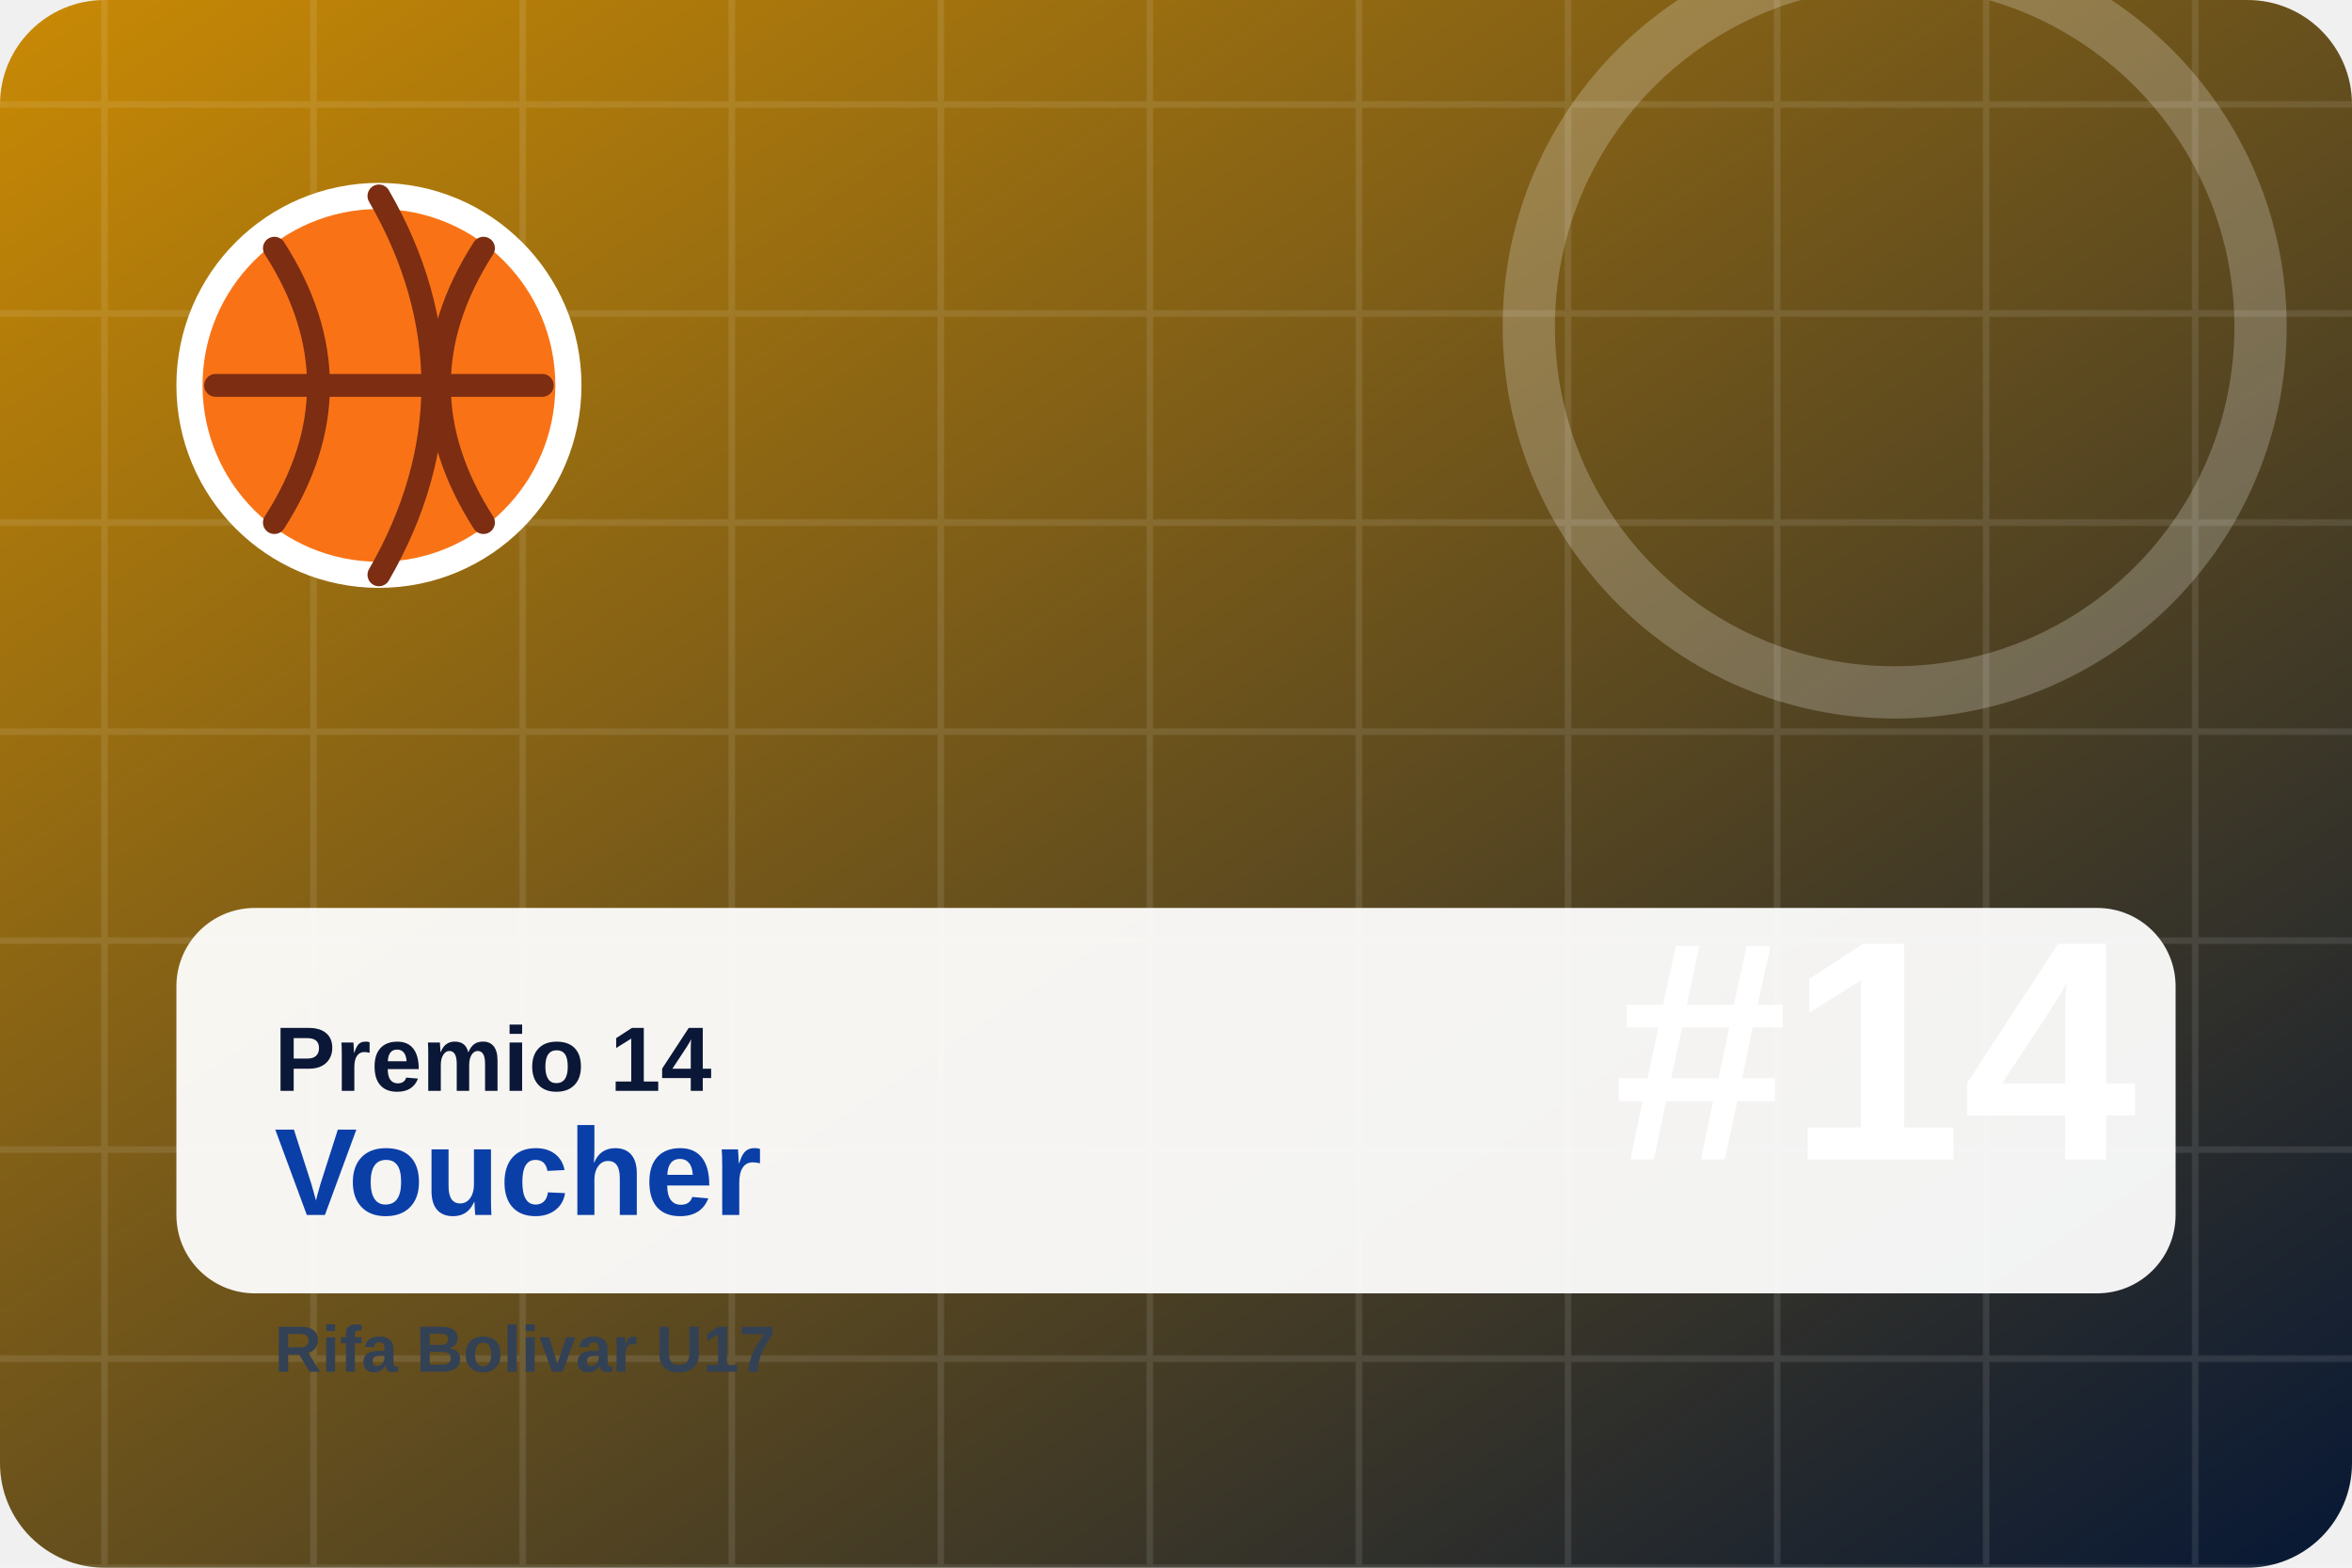
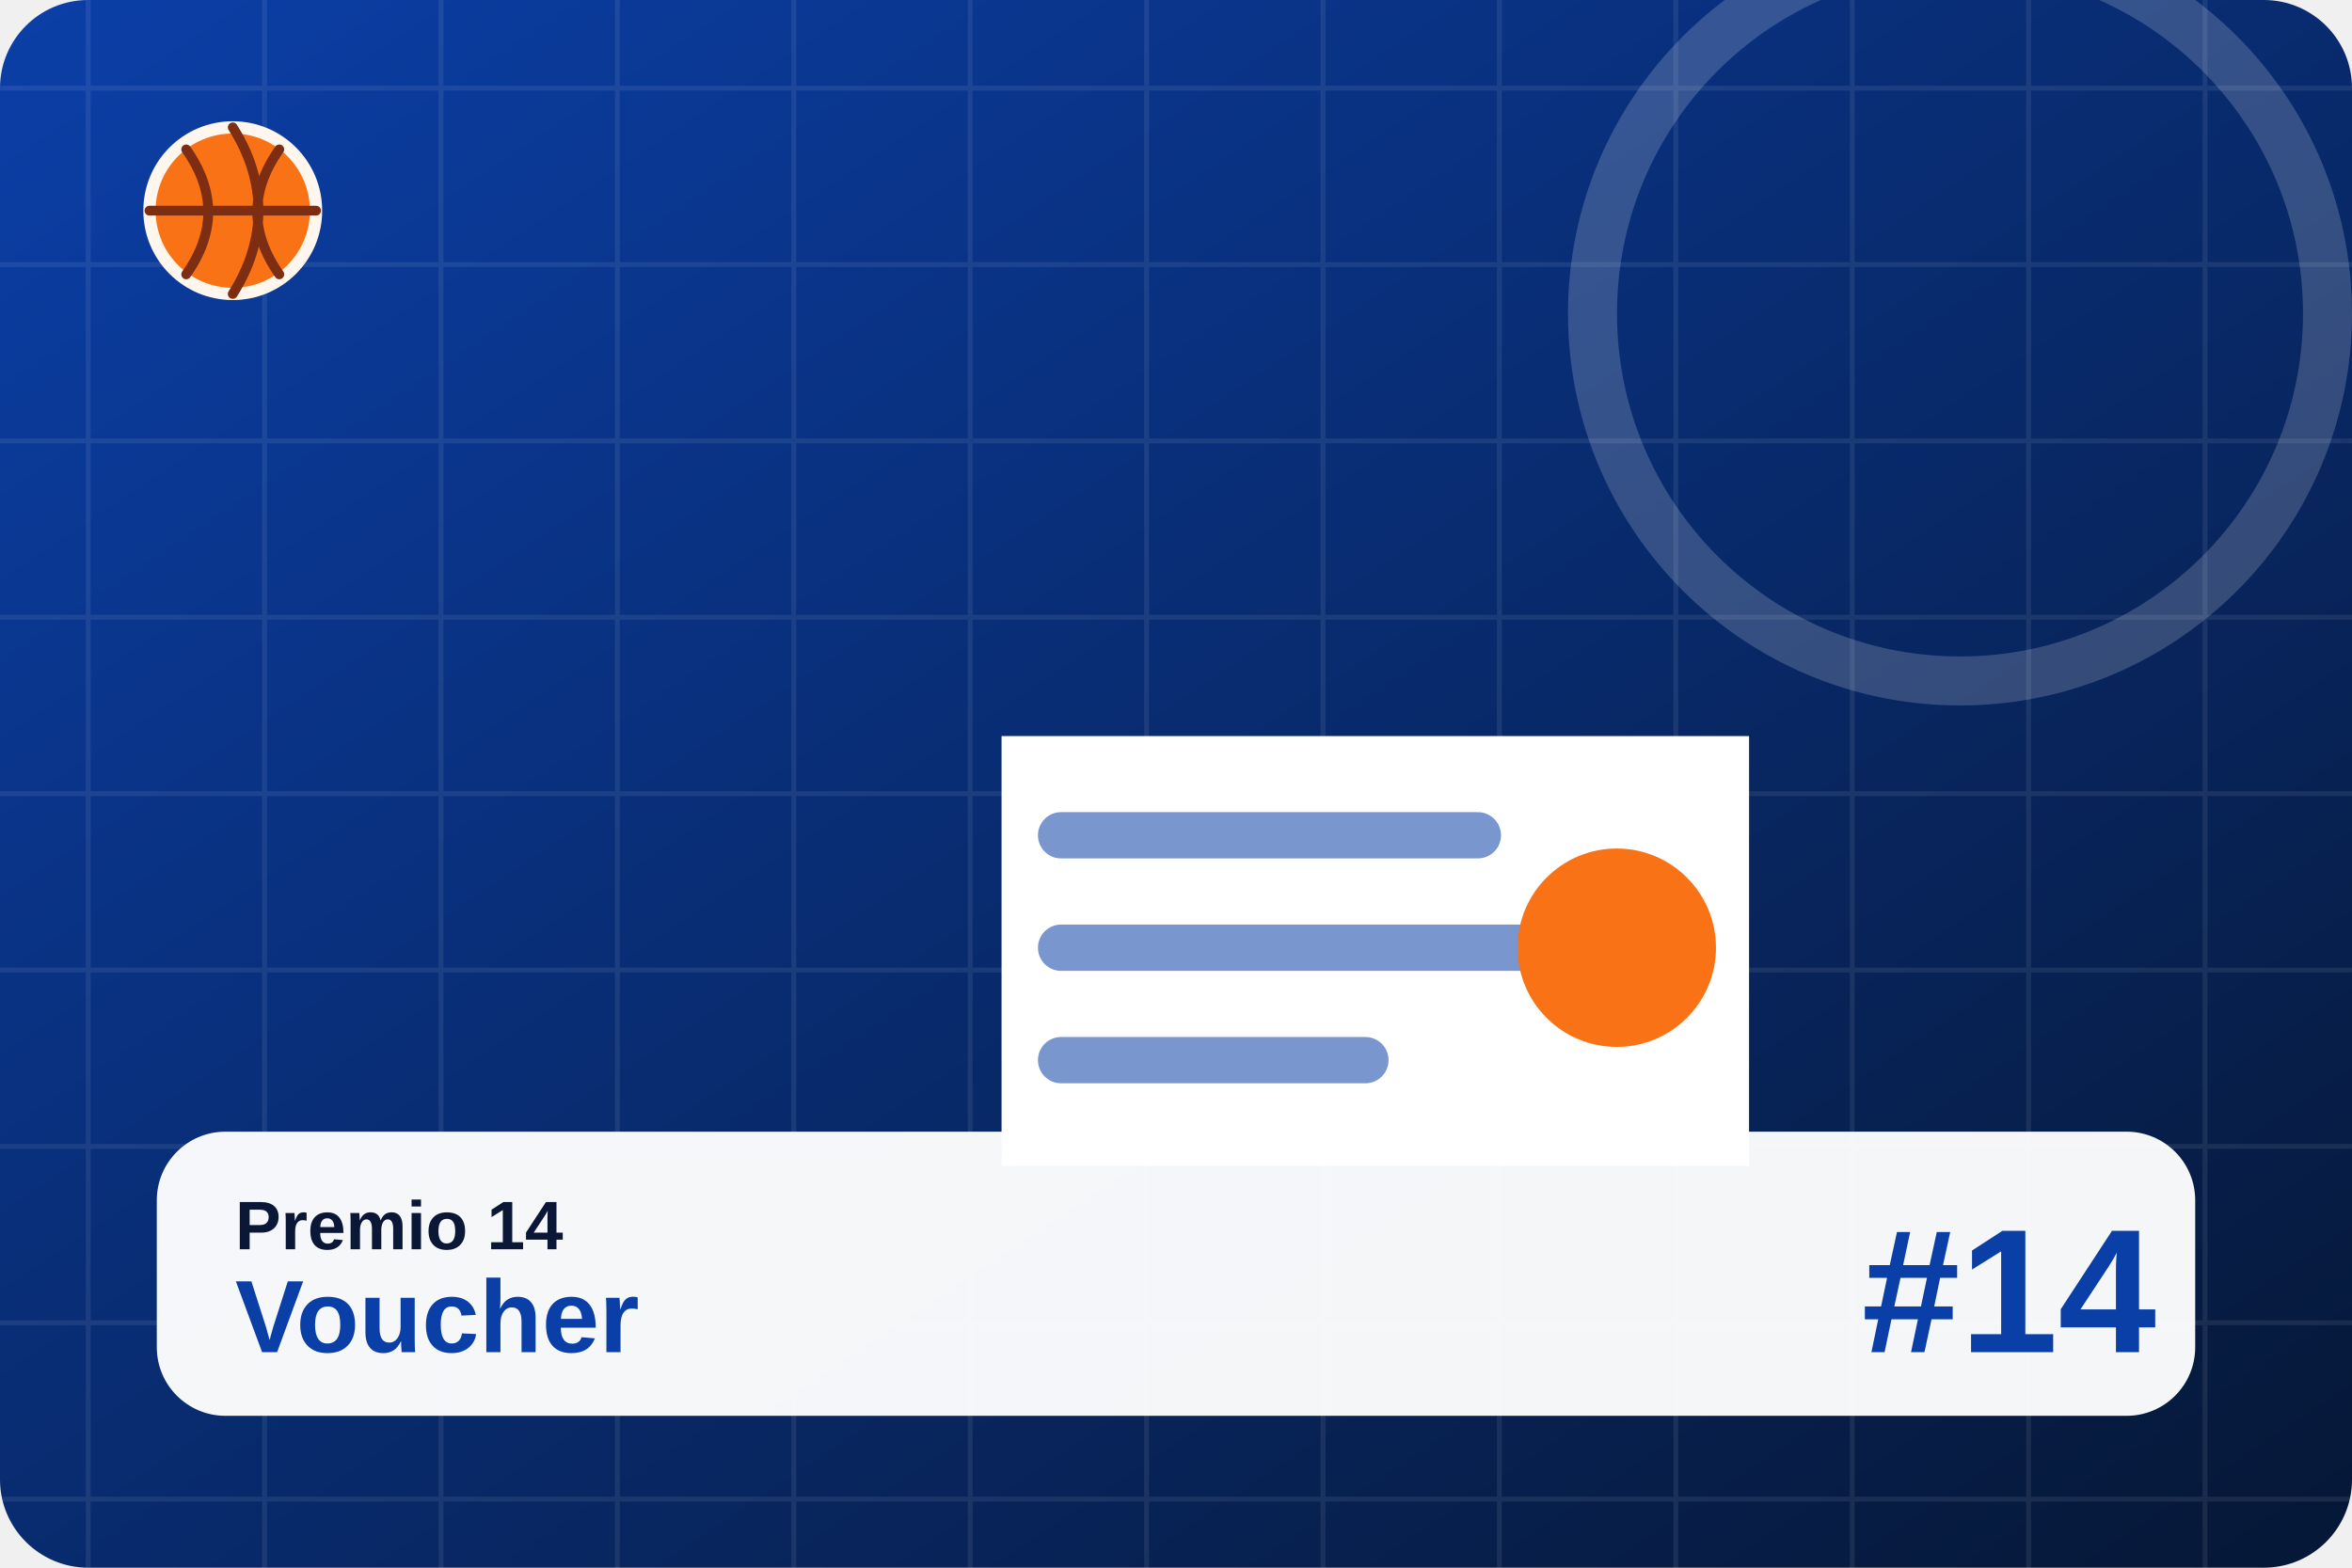
- <svg xmlns="http://www.w3.org/2000/svg" width="720" height="480" viewBox="0 0 720 480" role="img" aria-label="Premio 14 Voucher">
+ <svg xmlns="http://www.w3.org/2000/svg" width="960" height="640" viewBox="0 0 960 640" role="img" aria-label="Premio 14 Voucher">
  <defs>
    <linearGradient id="bg" x1="0" x2="1" y1="0" y2="1">
-       <stop offset="0" stop-color="#ca8a04" />
+       <stop offset="0" stop-color="#0b3fa8" />
      <stop offset="1" stop-color="#061735" />
    </linearGradient>
-     <pattern id="court" width="64" height="64" patternUnits="userSpaceOnUse">
-       <path d="M0 32h64M32 0v64" stroke="rgba(255,255,255,.1)" stroke-width="2" />
+     <pattern id="court" width="72" height="72" patternUnits="userSpaceOnUse">
+       <path d="M0 36h72M36 0v72" stroke="rgba(255,255,255,.08)" stroke-width="2" />
    </pattern>
  </defs>
-   <rect width="720" height="480" rx="32" fill="url(#bg)" />
-   <rect width="720" height="480" fill="url(#court)" />
-   <circle cx="580" cy="100" r="112" fill="none" stroke="rgba(255,255,255,.22)" stroke-width="16" />
-   <circle cx="116" cy="118" r="58" fill="#f97316" stroke="#fff" stroke-width="8" />
-   <path d="M66 118h100M116 60c22 38 22 78 0 116M84 76c18 28 18 56 0 84M148 76c-18 28-18 56 0 84" stroke="#7c2d12" stroke-width="7" fill="none" stroke-linecap="round" />
-   <rect x="54" y="278" width="612" height="118" rx="24" fill="rgba(255,255,255,.94)" />
-   <text x="84" y="334" fill="#0b1736" font-family="Arial, sans-serif" font-size="28" font-weight="800">Premio 14</text>
-   <text x="84" y="372" fill="#0b3fa8" font-family="Arial, sans-serif" font-size="38" font-weight="900">Voucher</text>
-   <text x="84" y="420" fill="#334155" font-family="Arial, sans-serif" font-size="20" font-weight="700">Rifa Bolivar U17</text>
-   <text x="574" y="355" text-anchor="middle" fill="#fff" font-family="Arial, sans-serif" font-size="96" font-weight="900">#14</text>
+   <rect width="960" height="640" rx="36" fill="url(#bg)" />
+   <rect width="960" height="640" fill="url(#court)" />
+   <circle cx="800" cy="128" r="150" fill="none" stroke="rgba(255,255,255,.18)" stroke-width="20" />
+   <circle cx="95" cy="86" r="34" fill="#f97316" stroke="#fff7ed" stroke-width="5" />
+   <path d="M61 86h68M95 52c14 22 14 46 0 68M76 61c12 17 12 34 0 51M114 61c-12 17-12 34 0 51" fill="none" stroke="#7c2d12" stroke-width="4" stroke-linecap="round" />
+   <g transform="translate(182 44) scale(1.35)">
+     <path d="M168 190h226v130H168z" fill="#fff" />
+     <path d="M186 220h126M186 254h176M186 288h92" stroke="#0b3fa8" stroke-width="14" stroke-linecap="round" opacity=".55" />
+     <circle cx="354" cy="254" r="30" fill="#f97316" />
+   </g>
+   <rect x="64" y="462" width="832" height="116" rx="28" fill="rgba(255,255,255,.96)" />
+   <text x="96" y="510" fill="#0b1736" font-family="Arial, sans-serif" font-size="28" font-weight="900">Premio 14</text>
+   <text x="96" y="552" fill="#0b3fa8" font-family="Arial, sans-serif" font-size="42" font-weight="900">Voucher</text>
+   <text x="820" y="552" text-anchor="middle" fill="#0b3fa8" font-family="Arial, sans-serif" font-size="72" font-weight="900">#14</text>
</svg>
